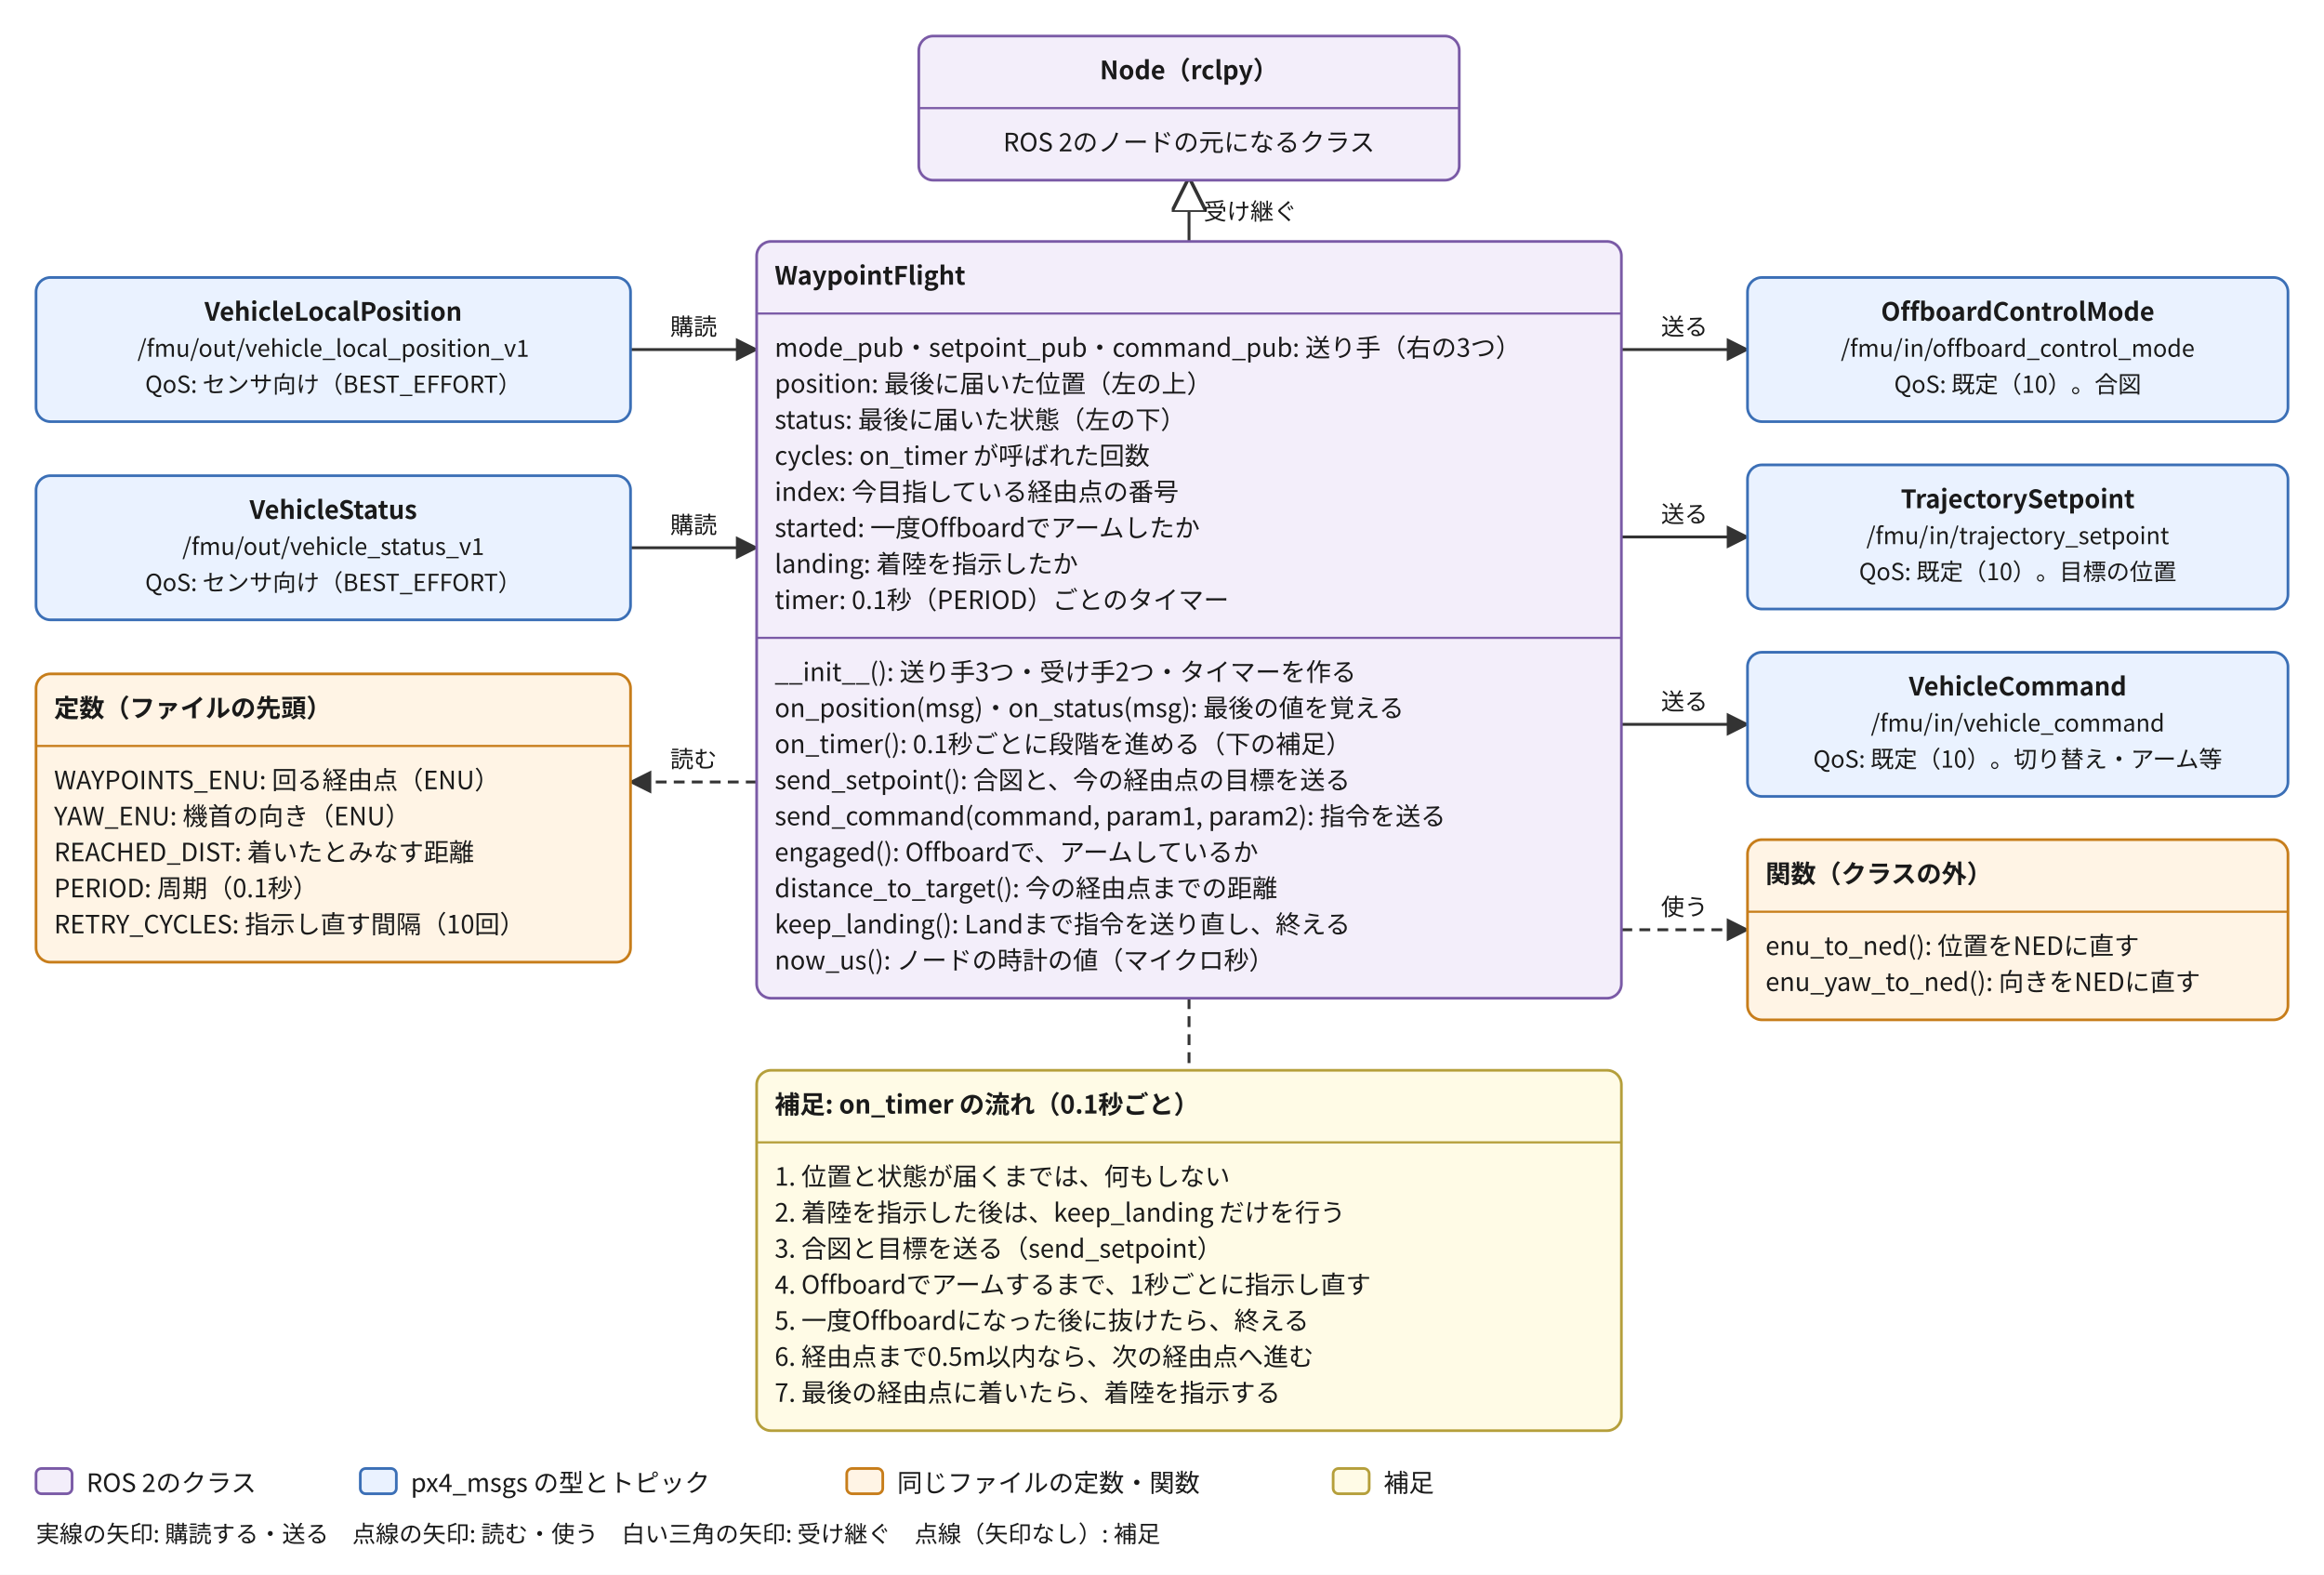
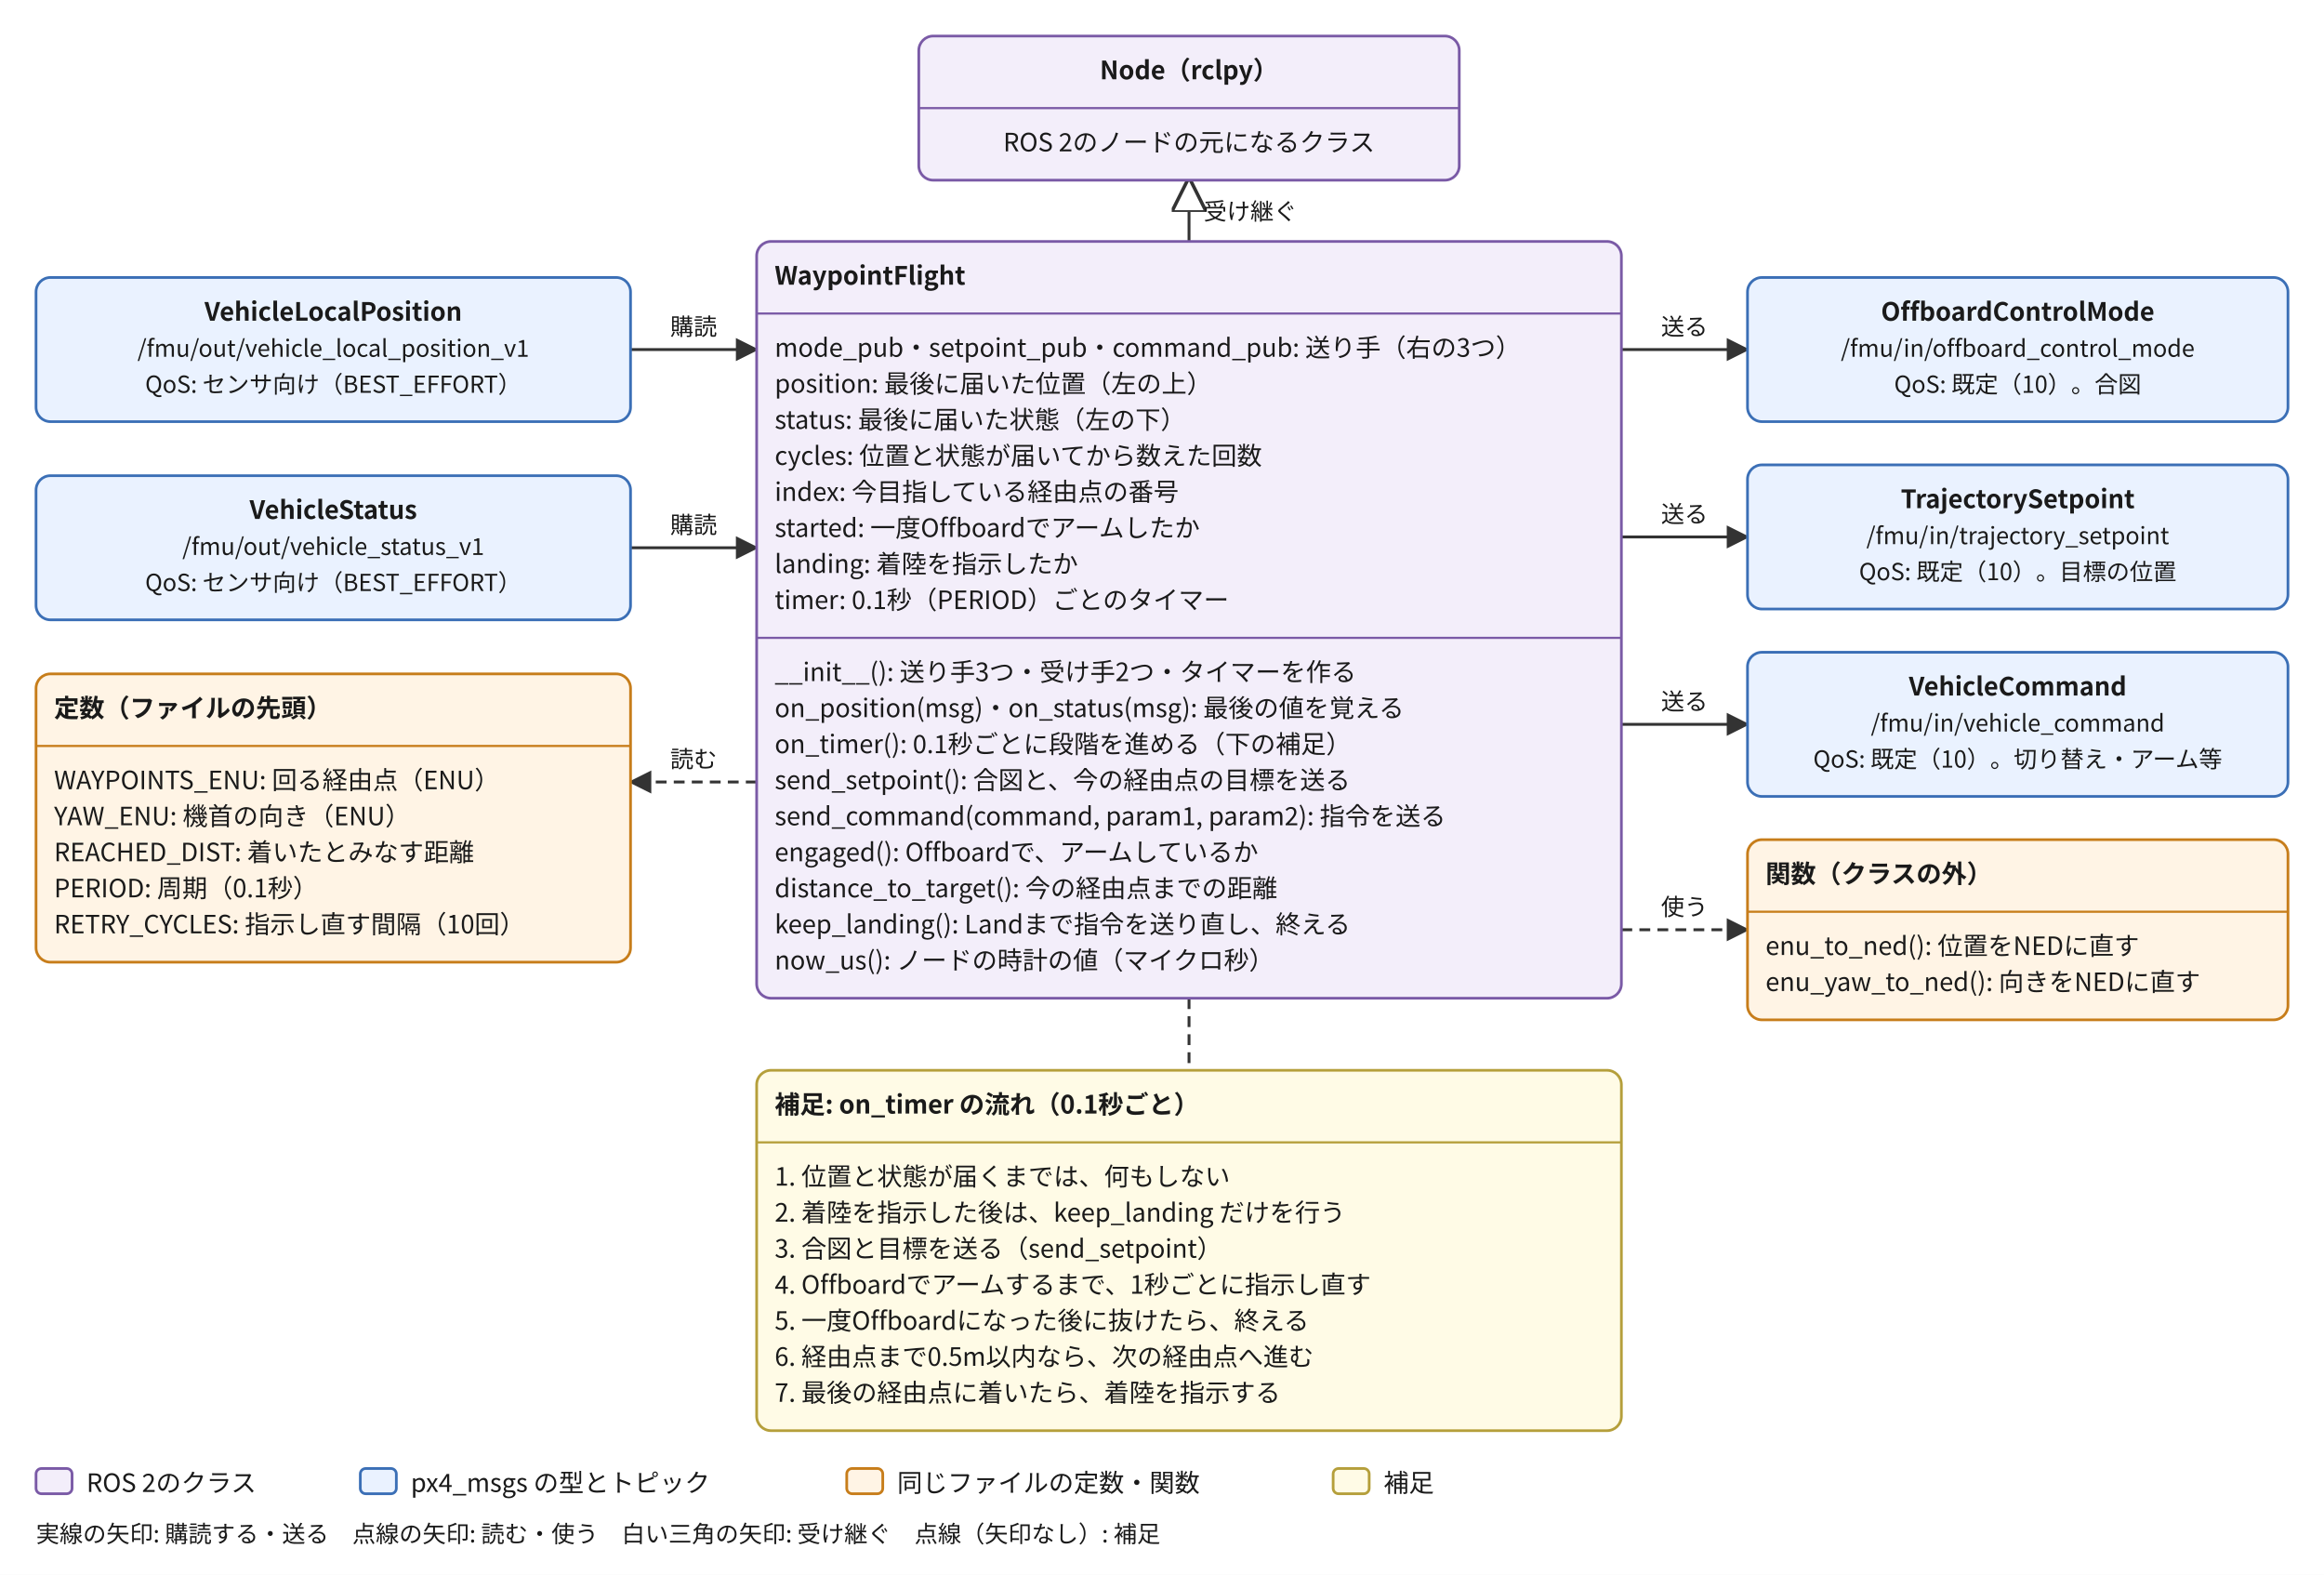
<svg xmlns="http://www.w3.org/2000/svg" viewBox="0 0 1290 874" width="1290" height="874" font-family="'Noto Sans CJK JP','Noto Sans JP','Hiragino Sans','Yu Gothic',Meiryo,sans-serif" font-size="14" role="img" aria-label="フェーズ3のノード WaypointFlight のクラス図。WaypointFlight は rclpy の Node を受け継ぐ。左の2つの型（位置の VehicleLocalPosition と状態の VehicleStatus）を、センサ向けのQoSで購読し、右の3つの型（合図の OffboardControlMode、目標の TrajectorySetpoint、指令の VehicleCommand）を、既定のQoSで送る。同じファイルの定数（経由点・機首の向き・着いたとみなす距離・周期・指示し直す間隔）を読み、座標の変換の関数を使う。下の補足は、0.1秒ごとに呼ばれる on_timer が、どの順に段階を進めるかを示す">
  <defs>
    <marker id="a" viewBox="0 0 10 10" refX="9" refY="5" markerWidth="8" markerHeight="8" orient="auto">
      <path d="M0,0 L10,5 L0,10 z" fill="#333333" />
    </marker>
    <marker id="s" viewBox="0 0 10 10" refX="1" refY="5" markerWidth="8" markerHeight="8" orient="auto">
      <path d="M10,0 L0,5 L10,10 z" fill="#333333" />
    </marker>
    <marker id="t" viewBox="0 0 12 12" refX="11" refY="6" markerWidth="12" markerHeight="12" orient="auto">
      <path d="M0,0 L12,6 L0,12 z" fill="#ffffff" stroke="#333333" stroke-width="1.2" />
    </marker>
  </defs>
  <rect x="0" y="0" width="1290" height="874" fill="#ffffff" />
  <g fill="#1a1a1a">
    <path d="M660,134 L660,100" fill="none" stroke="#333333" stroke-width="1.6" marker-end="url(#t)" />
    <path d="M350,194 L420,194" fill="none" stroke="#333333" stroke-width="1.6" marker-end="url(#a)" />
    <path d="M350,304 L420,304" fill="none" stroke="#333333" stroke-width="1.6" marker-end="url(#a)" />
    <path d="M420,434 L350,434" fill="none" stroke="#333333" stroke-width="1.6" stroke-dasharray="6,4" marker-end="url(#a)" />
    <path d="M900,194 L970,194" fill="none" stroke="#333333" stroke-width="1.6" marker-end="url(#a)" />
    <path d="M900,298 L970,298" fill="none" stroke="#333333" stroke-width="1.6" marker-end="url(#a)" />
    <path d="M900,402 L970,402" fill="none" stroke="#333333" stroke-width="1.6" marker-end="url(#a)" />
    <path d="M900,516 L970,516" fill="none" stroke="#333333" stroke-width="1.6" stroke-dasharray="6,4" marker-end="url(#a)" />
    <path d="M660,554 L660,594" fill="none" stroke="#333333" stroke-width="1.6" stroke-dasharray="6,4" />
    <rect x="510" y="20" width="300" height="80" rx="8" fill="#f3eefa" stroke="#7a5aa6" stroke-width="1.5" />
    <text x="660" y="44" text-anchor="middle" font-weight="bold">Node（rclpy）</text>
    <line x1="510" y1="60" x2="810" y2="60" stroke="#7a5aa6" stroke-width="1.2" />
    <text x="660" y="84" text-anchor="middle">ROS 2のノードの元になるクラス</text>
    <rect x="420" y="134" width="480" height="420" rx="8" fill="#f3eefa" stroke="#7a5aa6" stroke-width="1.5" />
    <text x="430" y="158" font-weight="bold">WaypointFlight</text>
    <line x1="420" y1="174" x2="900" y2="174" stroke="#7a5aa6" stroke-width="1.2" />
    <text x="430" y="198">mode_pub・setpoint_pub・command_pub: 送り手（右の3つ）</text>
    <text x="430" y="218">position: 最後に届いた位置（左の上）</text>
    <text x="430" y="238">status: 最後に届いた状態（左の下）</text>
-     <text x="430" y="258">cycles: on_timer が呼ばれた回数</text>
+     <text x="430" y="258">cycles: 位置と状態が届いてから数えた回数</text>
    <text x="430" y="278">index: 今目指している経由点の番号</text>
    <text x="430" y="298">started: 一度Offboardでアームしたか</text>
    <text x="430" y="318">landing: 着陸を指示したか</text>
    <text x="430" y="338">timer: 0.1秒（PERIOD）ごとのタイマー</text>
    <line x1="420" y1="354" x2="900" y2="354" stroke="#7a5aa6" stroke-width="1.2" />
    <text x="430" y="378">__init__(): 送り手3つ・受け手2つ・タイマーを作る</text>
    <text x="430" y="398">on_position(msg)・on_status(msg): 最後の値を覚える</text>
    <text x="430" y="418">on_timer(): 0.1秒ごとに段階を進める（下の補足）</text>
    <text x="430" y="438">send_setpoint(): 合図と、今の経由点の目標を送る</text>
    <text x="430" y="458">send_command(command, param1, param2): 指令を送る</text>
    <text x="430" y="478">engaged(): Offboardで、アームしているか</text>
    <text x="430" y="498">distance_to_target(): 今の経由点までの距離</text>
    <text x="430" y="518">keep_landing(): Landまで指令を送り直し、終える</text>
    <text x="430" y="538">now_us(): ノードの時計の値（マイクロ秒）</text>
    <rect x="20" y="154" width="330" height="80" rx="8" fill="#eaf2ff" stroke="#3b6fb6" stroke-width="1.5" />
    <text x="185" y="178" text-anchor="middle" font-weight="bold">VehicleLocalPosition</text>
    <text x="185" y="198" text-anchor="middle" font-size="13">/fmu/out/vehicle_local_position_v1</text>
    <text x="185" y="218" text-anchor="middle" font-size="13">QoS: センサ向け（BEST_EFFORT）</text>
    <rect x="20" y="264" width="330" height="80" rx="8" fill="#eaf2ff" stroke="#3b6fb6" stroke-width="1.5" />
    <text x="185" y="288" text-anchor="middle" font-weight="bold">VehicleStatus</text>
    <text x="185" y="308" text-anchor="middle" font-size="13">/fmu/out/vehicle_status_v1</text>
    <text x="185" y="328" text-anchor="middle" font-size="13">QoS: センサ向け（BEST_EFFORT）</text>
    <rect x="20" y="374" width="330" height="160" rx="8" fill="#fff4e5" stroke="#c77d1a" stroke-width="1.5" />
    <text x="30" y="398" font-weight="bold">定数（ファイルの先頭）</text>
    <line x1="20" y1="414" x2="350" y2="414" stroke="#c77d1a" stroke-width="1.2" />
    <text x="30" y="438">WAYPOINTS_ENU: 回る経由点（ENU）</text>
    <text x="30" y="458">YAW_ENU: 機首の向き（ENU）</text>
    <text x="30" y="478">REACHED_DIST: 着いたとみなす距離</text>
    <text x="30" y="498">PERIOD: 周期（0.1秒）</text>
    <text x="30" y="518">RETRY_CYCLES: 指示し直す間隔（10回）</text>
    <rect x="970" y="154" width="300" height="80" rx="8" fill="#eaf2ff" stroke="#3b6fb6" stroke-width="1.5" />
    <text x="1120" y="178" text-anchor="middle" font-weight="bold">OffboardControlMode</text>
    <text x="1120" y="198" text-anchor="middle" font-size="13">/fmu/in/offboard_control_mode</text>
    <text x="1120" y="218" text-anchor="middle" font-size="13">QoS: 既定（10）。合図</text>
    <rect x="970" y="258" width="300" height="80" rx="8" fill="#eaf2ff" stroke="#3b6fb6" stroke-width="1.5" />
    <text x="1120" y="282" text-anchor="middle" font-weight="bold">TrajectorySetpoint</text>
    <text x="1120" y="302" text-anchor="middle" font-size="13">/fmu/in/trajectory_setpoint</text>
    <text x="1120" y="322" text-anchor="middle" font-size="13">QoS: 既定（10）。目標の位置</text>
    <rect x="970" y="362" width="300" height="80" rx="8" fill="#eaf2ff" stroke="#3b6fb6" stroke-width="1.5" />
    <text x="1120" y="386" text-anchor="middle" font-weight="bold">VehicleCommand</text>
    <text x="1120" y="406" text-anchor="middle" font-size="13">/fmu/in/vehicle_command</text>
    <text x="1120" y="426" text-anchor="middle" font-size="13">QoS: 既定（10）。切り替え・アーム等</text>
    <rect x="970" y="466" width="300" height="100" rx="8" fill="#fff4e5" stroke="#c77d1a" stroke-width="1.5" />
    <text x="980" y="490" font-weight="bold">関数（クラスの外）</text>
    <line x1="970" y1="506" x2="1270" y2="506" stroke="#c77d1a" stroke-width="1.2" />
    <text x="980" y="530">enu_to_ned(): 位置をNEDに直す</text>
    <text x="980" y="550">enu_yaw_to_ned(): 向きをNEDに直す</text>
    <rect x="420" y="594" width="480" height="200" rx="8" fill="#fffbe6" stroke="#b59f3b" stroke-width="1.5" />
    <text x="430" y="618" font-weight="bold">補足: on_timer の流れ（0.1秒ごと）</text>
    <line x1="420" y1="634" x2="900" y2="634" stroke="#b59f3b" stroke-width="1.2" />
    <text x="430" y="658">1. 位置と状態が届くまでは、何もしない</text>
    <text x="430" y="678">2. 着陸を指示した後は、keep_landing だけを行う</text>
    <text x="430" y="698">3. 合図と目標を送る（send_setpoint）</text>
    <text x="430" y="718">4. Offboardでアームするまで、1秒ごとに指示し直す</text>
    <text x="430" y="738">5. 一度Offboardになった後に抜けたら、終える</text>
    <text x="430" y="758">6. 経由点まで0.5m以内なら、次の経由点へ進む</text>
    <text x="430" y="778">7. 最後の経由点に着いたら、着陸を指示する</text>
    <text x="668" y="122" text-anchor="start" font-size="13">受け継ぐ</text>
    <text x="385" y="186" text-anchor="middle" font-size="13">購読</text>
    <text x="385" y="296" text-anchor="middle" font-size="13">購読</text>
    <text x="385" y="426" text-anchor="middle" font-size="13">読む</text>
    <text x="935" y="186" text-anchor="middle" font-size="13">送る</text>
    <text x="935" y="290" text-anchor="middle" font-size="13">送る</text>
    <text x="935" y="394" text-anchor="middle" font-size="13">送る</text>
    <text x="935" y="508" text-anchor="middle" font-size="13">使う</text>
    <text x="20" y="856" text-anchor="start" font-size="13">実線の矢印: 購読する・送る　点線の矢印: 読む・使う　白い三角の矢印: 受け継ぐ　点線（矢印なし）: 補足</text>
    <rect x="20" y="815" width="20" height="14" rx="3" fill="#f3eefa" stroke="#7a5aa6" stroke-width="1.5" />
    <text x="48" y="828">ROS 2のクラス</text>
    <rect x="200" y="815" width="20" height="14" rx="3" fill="#eaf2ff" stroke="#3b6fb6" stroke-width="1.5" />
    <text x="228" y="828">px4_msgs の型とトピック</text>
    <rect x="470" y="815" width="20" height="14" rx="3" fill="#fff4e5" stroke="#c77d1a" stroke-width="1.5" />
    <text x="498" y="828">同じファイルの定数・関数</text>
    <rect x="740" y="815" width="20" height="14" rx="3" fill="#fffbe6" stroke="#b59f3b" stroke-width="1.5" />
    <text x="768" y="828">補足</text>
  </g>
</svg>
